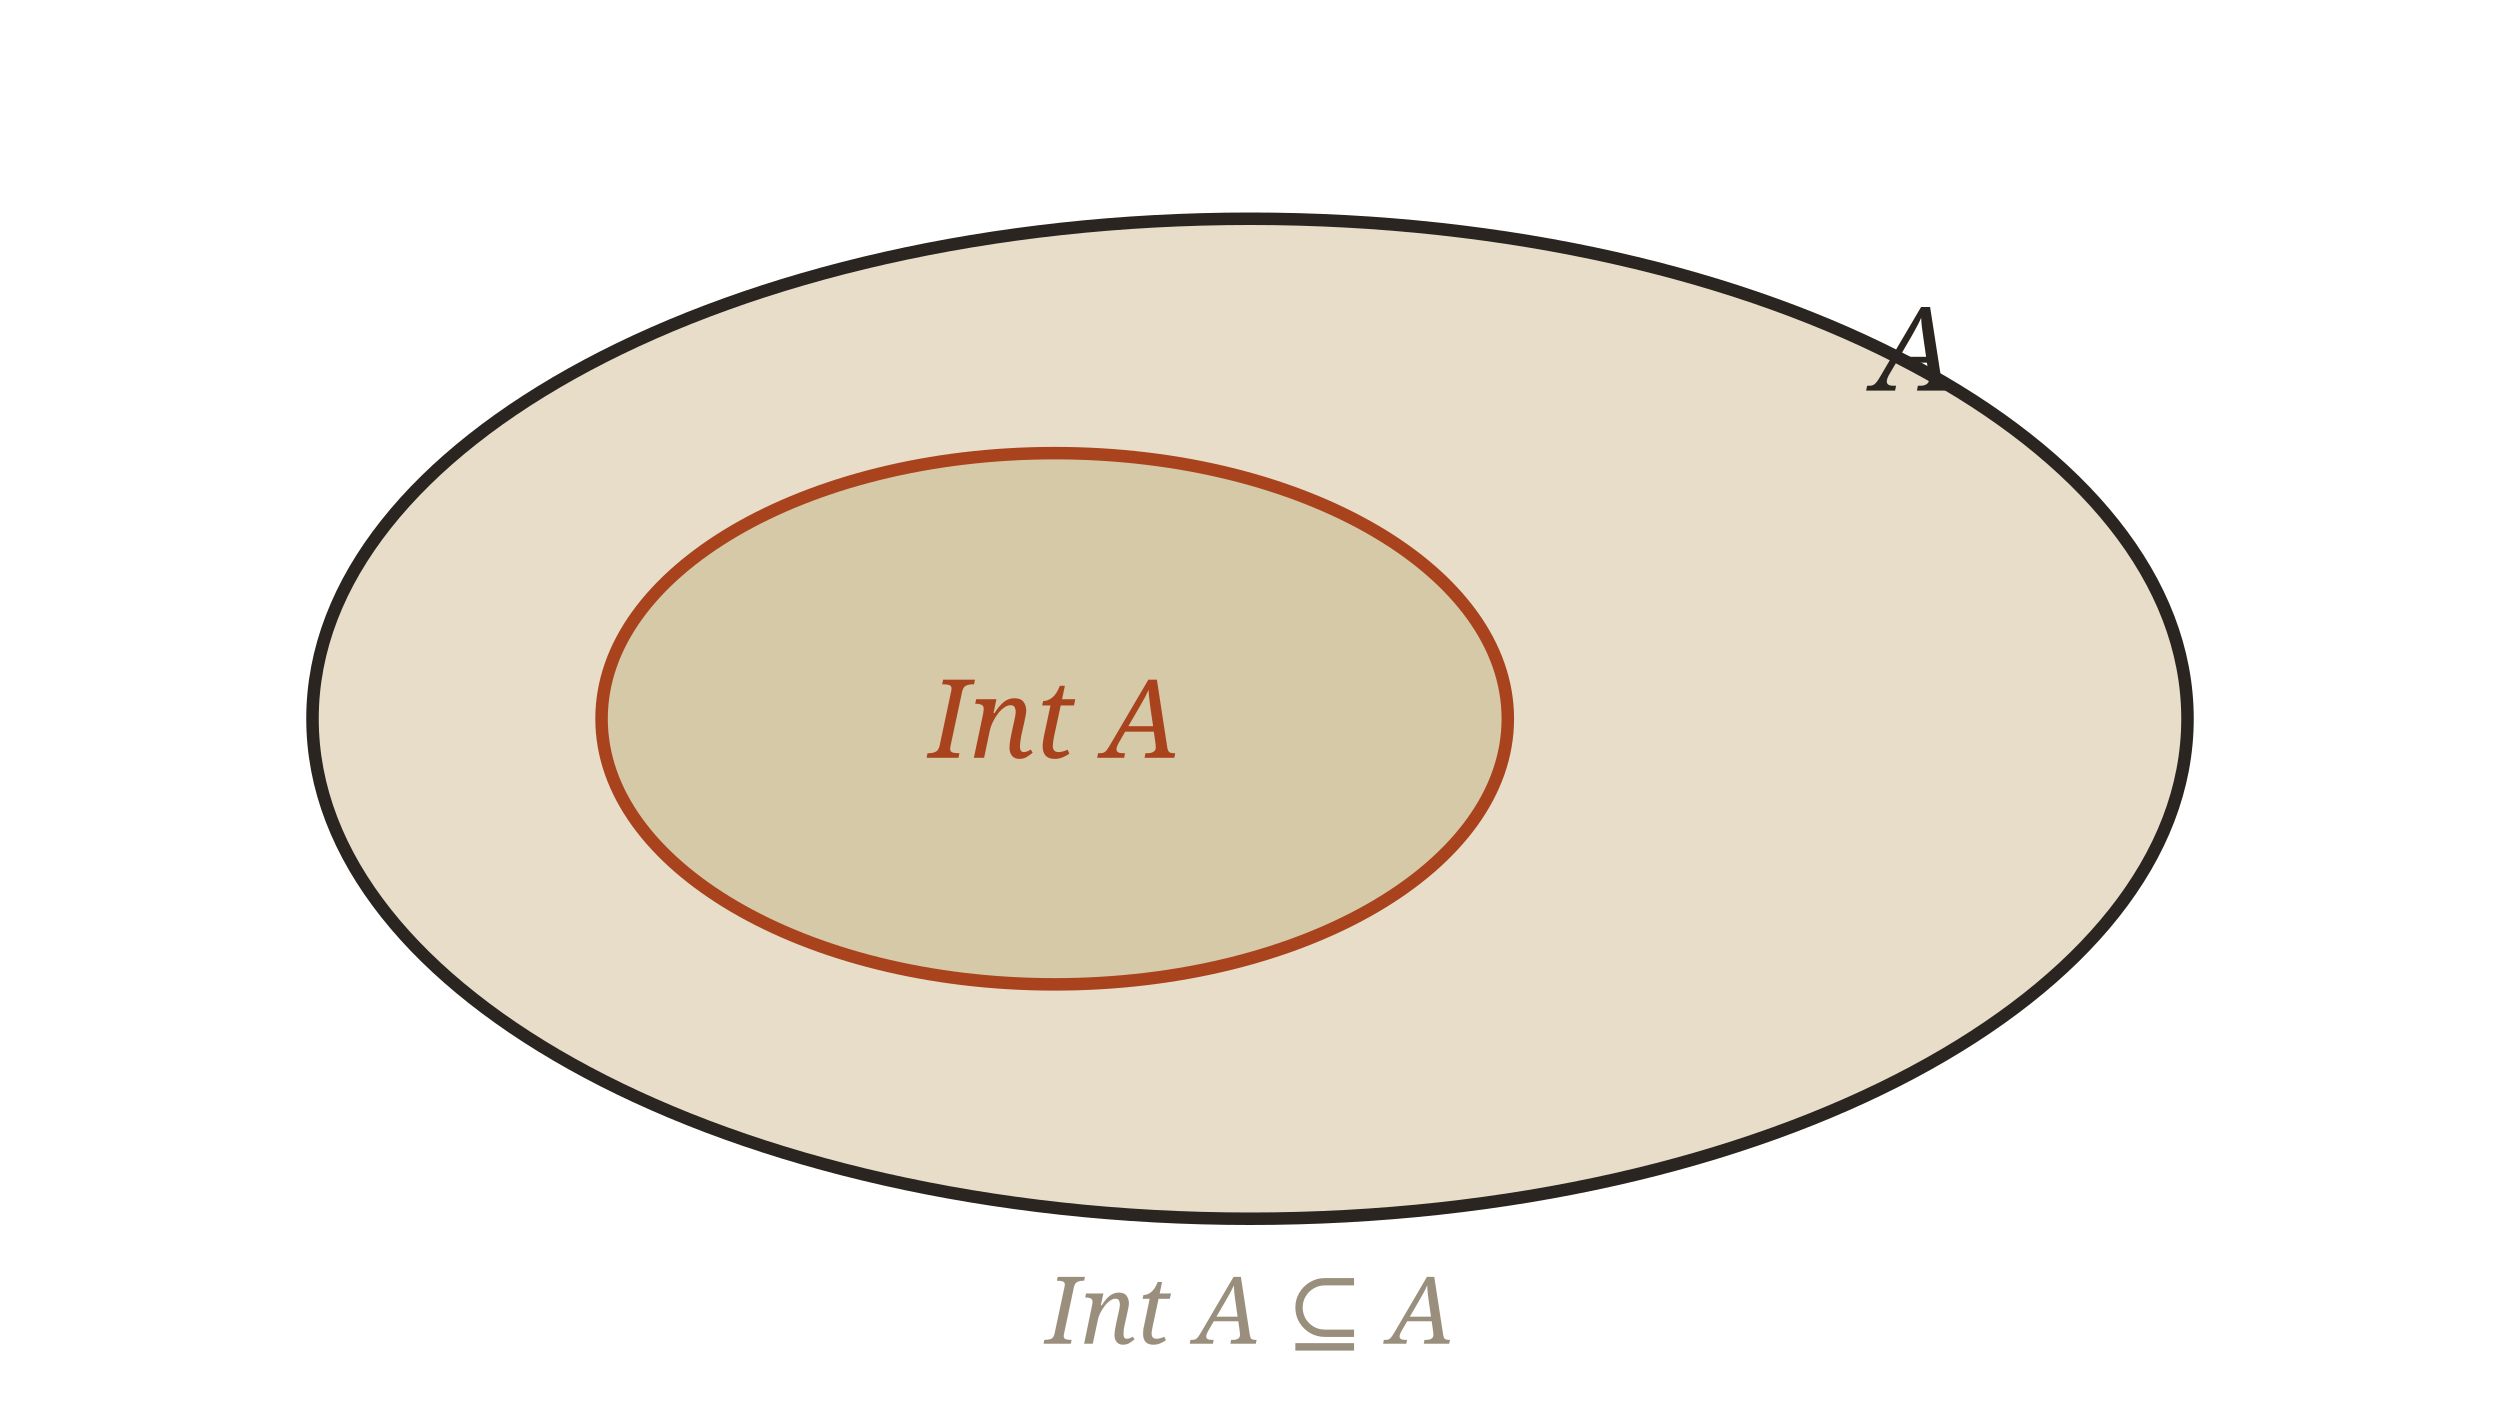
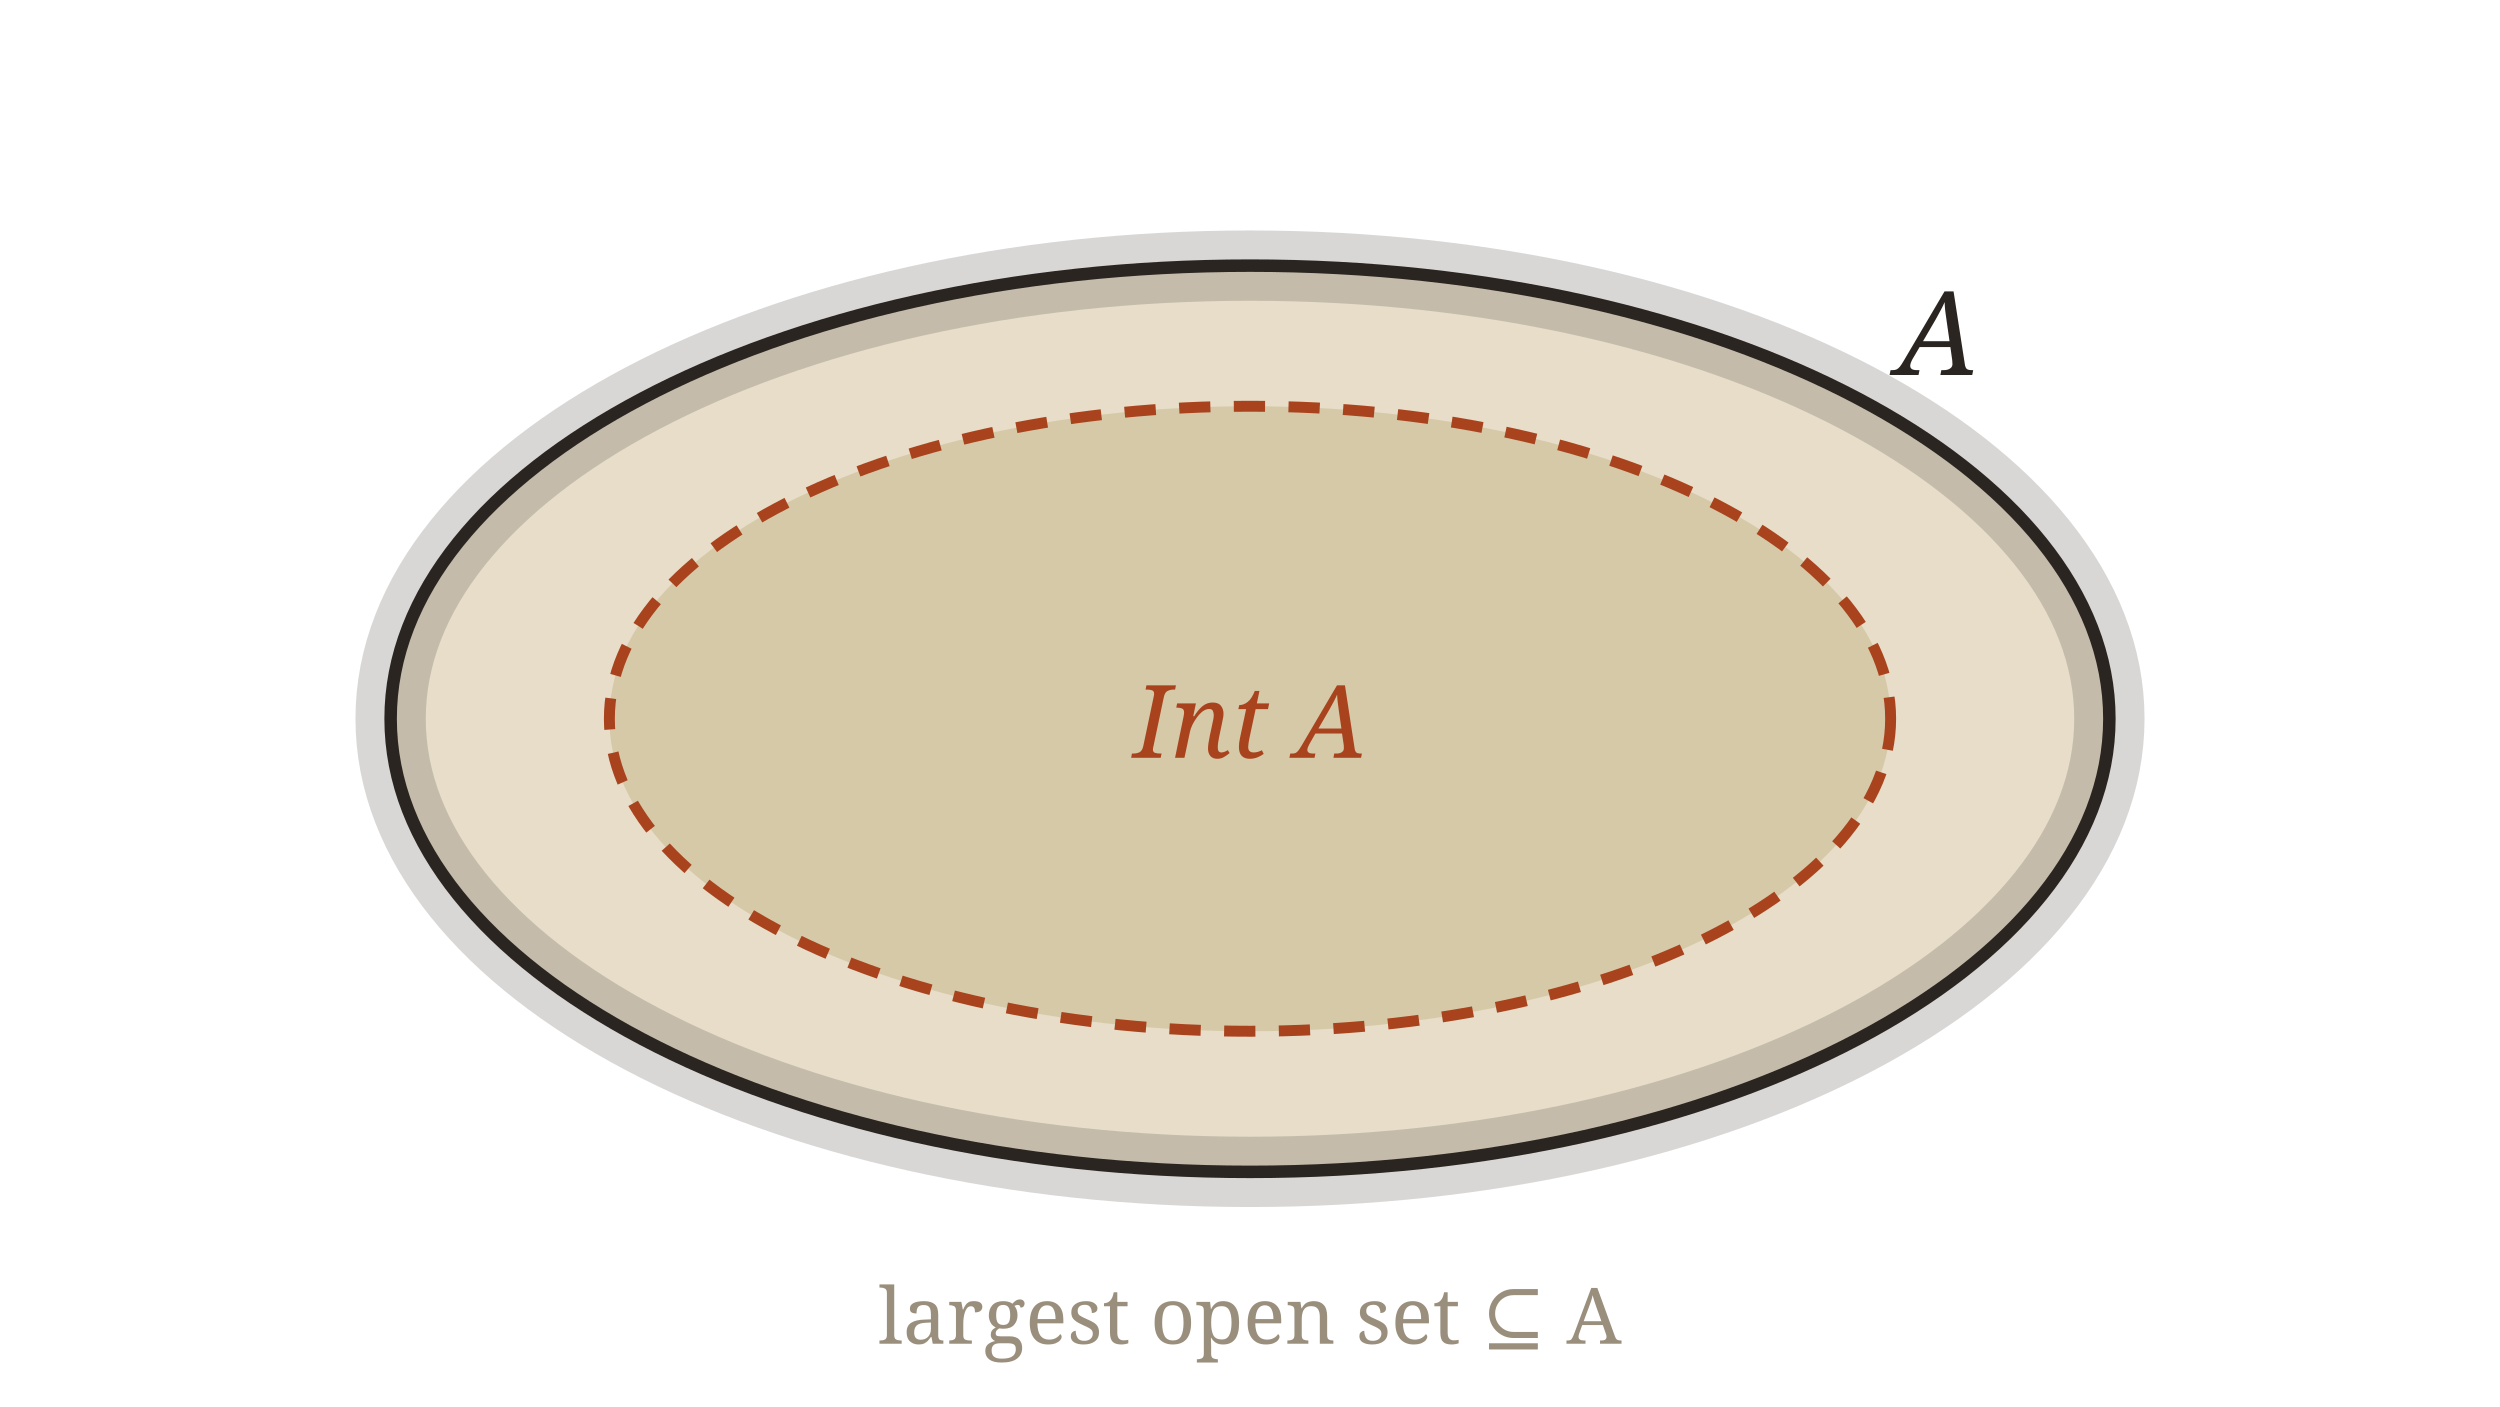
<svg xmlns="http://www.w3.org/2000/svg" viewBox="0 0 320 180" font-family="'Newsreader',Georgia,serif" role="img">
-   <ellipse cx="160" cy="92" rx="120" ry="64" fill="var(--dia-fill,#e7ddc9)" stroke="var(--dia-ink,#2a2520)" stroke-width="1.6" />
-   <ellipse cx="135" cy="92" rx="58" ry="34" fill="var(--dia-fil2,#d6c9a8)" stroke="var(--dia-acc,#a8431d)" stroke-width="1.6" />
-   <text x="135" y="97" font-size="14" fill="var(--dia-acc,#a8431d)" text-anchor="middle" font-weight="normal" font-style="italic">Int A</text>
-   <text x="245" y="50" font-size="15" fill="var(--dia-ink,#2a2520)" text-anchor="middle" font-weight="normal" font-style="italic">A</text>
-   <text x="160" y="172" font-size="12" fill="var(--dia-mut,#9a8f7d)" text-anchor="middle" font-weight="normal" font-style="italic">Int A ⊆ A</text>
+   <ellipse cx="160" cy="92" rx="110" ry="58" fill="var(--dia-fill,#e7ddc9)" stroke="var(--dia-ink,#2a2520)" stroke-width="9" stroke-opacity="0.18" />
+   <ellipse cx="160" cy="92" rx="110" ry="58" fill="none" stroke="var(--dia-ink,#2a2520)" stroke-width="1.6" />
+   <text x="248" y="48" font-size="15" fill="var(--dia-ink,#2a2520)" text-anchor="middle" font-style="italic">A</text>
+   <ellipse cx="160" cy="92" rx="82" ry="40" fill="var(--dia-fil2,#d6c9a8)" stroke="var(--dia-acc,#a8431d)" stroke-width="1.4" stroke-dasharray="4,3" />
+   <text x="160" y="97" font-size="13" fill="var(--dia-acc,#a8431d)" text-anchor="middle" font-style="italic">Int A</text>
+   <text x="160" y="172" font-size="10" fill="var(--dia-mut,#9a8f7d)" text-anchor="middle">largest open set ⊆ A</text>
</svg>
